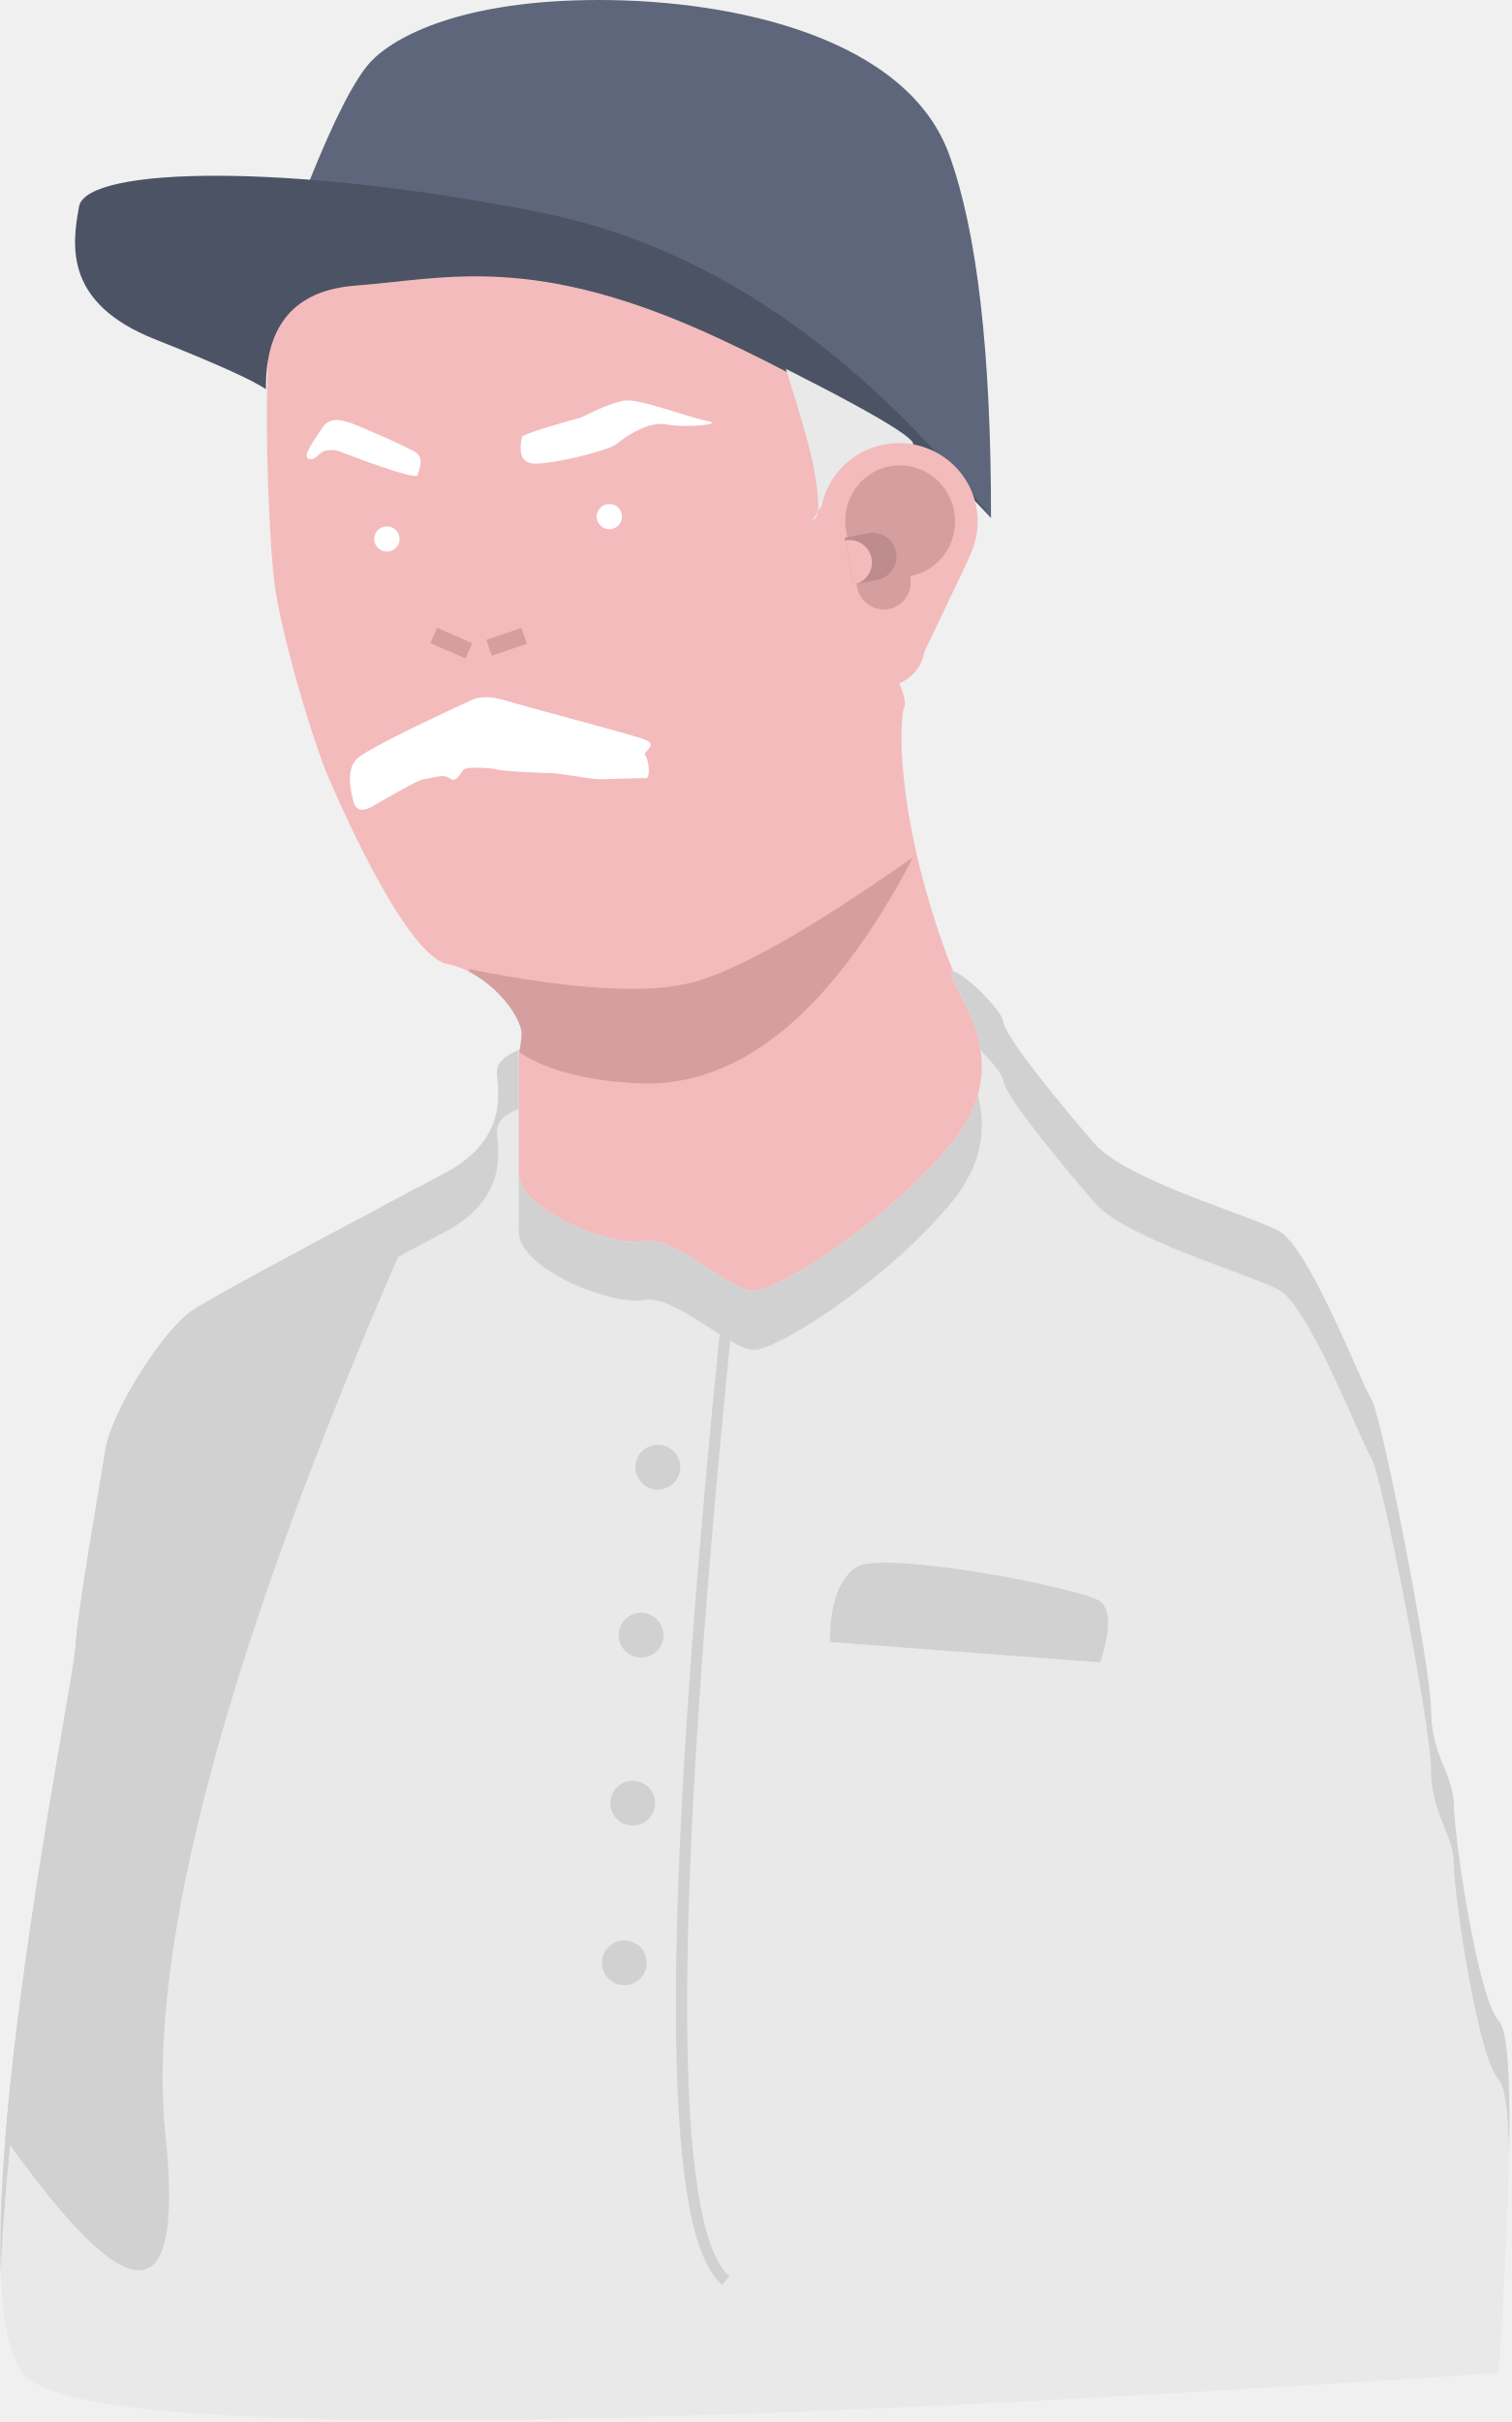
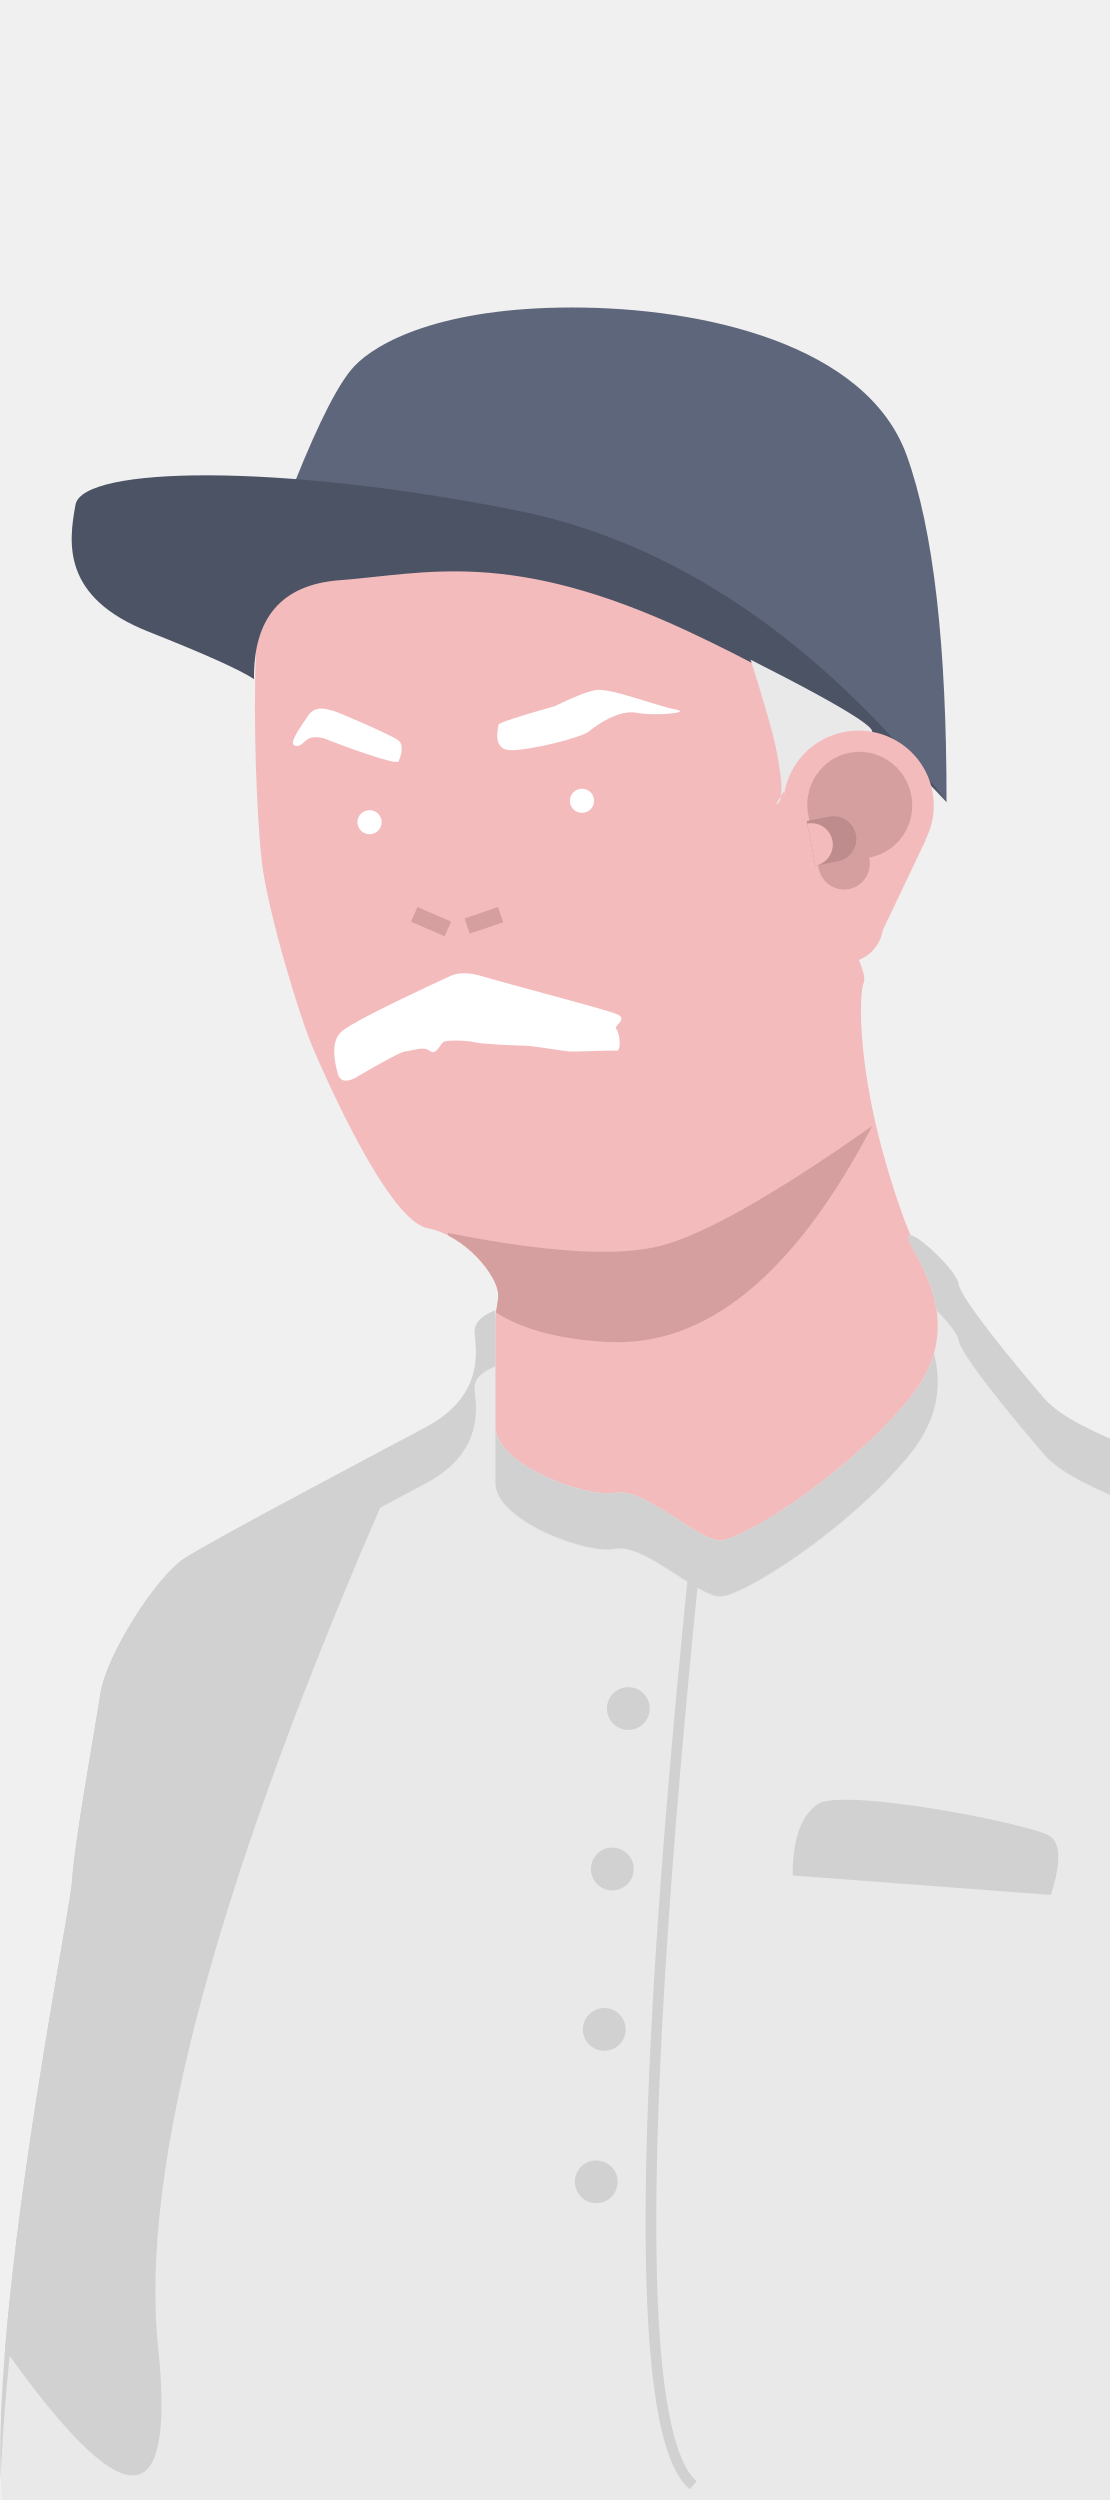
- <svg xmlns="http://www.w3.org/2000/svg" xmlns:xlink="http://www.w3.org/1999/xlink" width="540px" height="865px" viewBox="0 0 540 865" version="1.1">
+ <svg xmlns="http://www.w3.org/2000/svg" xmlns:xlink="http://www.w3.org/1999/xlink" width="415px" height="935px" viewBox="0 0 415 935" version="1.1">
  <defs>
    <path d="M12.217,6.322 C-4.525,13.099 0.586,116.289 3,135 C5.414,153.711 16.755,191.635 22.218,204.379 C27.68,217.123 50.469,268.5 64.852,271.32 C79.234,274.141 91.344,289.344 91.344,296.414 C91.344,303.484 80.509,348.158 74.2,354.5 C69.993,358.728 102.06,379.105 170.399,415.633 L287.029,354.5 C263.166,312.079 248.229,282.381 242.22,265.408 C224.282,214.738 226.47,182.573 227.981,179.662 C231.387,173.102 202.987,132.574 199.473,115.562 C195.959,98.551 197.137,70.713 191.16,63.836 C185.182,56.959 203.115,47.645 197.137,36.863 C191.16,26.082 169.277,-4.207 156.982,1.566 C144.688,7.34 122.499,23.268 91.344,22.855 C60.19,22.443 28.96,-0.454 12.217,6.322 Z" id="path-1" />
    <path d="M185.29,28.011 C180.1,30.064 177.505,32.709 177.505,35.946 C177.505,40.802 182.701,59.159 159.431,71.681 C136.162,84.202 79.332,114.079 68.898,120.906 C58.465,127.734 39.804,156.864 37.578,171.288 C35.353,185.712 27.821,227.093 26.922,241.725 C26.022,256.358 -17.145,466.742 7.953,500.469 C24.685,522.953 200.502,522.953 535.406,500.469 C540.449,422.066 540.449,380.177 535.406,374.802 C527.841,366.739 519.469,309.22 519.349,297.915 C519.23,286.61 511.311,280.255 511.18,263.872 C511.048,247.489 493.438,158.095 489.886,152.759 C486.335,147.423 467.725,98.415 456.723,92.579 C445.72,86.743 402.289,74.542 390.845,61.335 C379.401,48.128 359.196,23.604 358.445,18.079 C357.695,12.554 337.775,-5.56 339.945,1.686 C342.116,8.932 363.046,33.218 339.945,61.335 C316.845,89.452 277.904,113.927 269.44,114.079 C260.975,114.231 240.772,94.038 230.112,96.27 C219.451,98.503 185.29,85.647 185.29,71.681 C185.29,62.369 185.29,47.813 185.29,28.011 Z" id="path-3" />
    <filter x="-1.9%" y="-2.0%" width="103.9%" height="104.1%" filterUnits="objectBoundingBox" id="filter-5">
      <feOffset dx="0" dy="21" in="SourceAlpha" result="shadowOffsetInner1" />
      <feComposite in="shadowOffsetInner1" in2="SourceAlpha" operator="arithmetic" k2="-1" k3="1" result="shadowInnerInner1" />
      <feColorMatrix values="0 0 0 0 0.818   0 0 0 0 0.818   0 0 0 0 0.818  0 0 0 1 0" type="matrix" in="shadowInnerInner1" />
    </filter>
  </defs>
  <g id="Artboard" stroke="none" stroke-width="1" fill="none" fill-rule="evenodd">
-     <g id="Guy-#2">
+     <g id="Guy-#2" transform="translate(0, 115)">
      <g id="Path-24" transform="translate(95, 73)">
        <mask id="mask-2" fill="white">
          <use xlink:href="#path-1" />
        </mask>
        <use id="Mask" fill="#F4BBBC" xlink:href="#path-1" />
        <path d="M72.505,273.107 C109.249,280.436 135.703,282.063 151.865,277.988 C168.027,273.913 194.481,258.947 231.225,233.09 C201.929,289.041 168.823,315.974 131.908,313.887 C94.992,311.801 75.191,298.207 72.505,273.107 Z" fill="#D59FA0" mask="url(#mask-2)" />
      </g>
      <path d="M167.505,226.963 L154.931,232.441" id="Path-15" stroke="#D59FA0" stroke-width="6" transform="translate(161.2178, 229.7021) scale(1, -1) translate(-161.2178, -229.7021) " />
      <path d="M174.696,227.082 L187.239,231.348" id="Path-25" stroke="#D59FA0" stroke-width="6" transform="translate(180.9678, 229.2148) scale(1, -1) translate(-180.9678, -229.2148) " />
      <g id="Group-7" transform="translate(0, 347)">
        <g id="Path-9">
          <mask id="mask-4" fill="white">
            <use xlink:href="#path-3" />
          </mask>
          <g id="Mask">
            <use fill="#E9E9E9" fill-rule="evenodd" xlink:href="#path-3" />
            <use fill="black" fill-opacity="1" filter="url(#filter-5)" xlink:href="#path-3" />
          </g>
          <path d="M146.578,91.793 C81.302,240.59 52.15,348.553 59.121,415.684 C66.092,482.814 44.654,479.743 -5.195,406.473 L32.613,144.848 L156.109,49.086 L146.578,91.793 Z" fill="#D1D1D1" mask="url(#mask-4)" />
        </g>
      </g>
      <ellipse id="Oval-5" fill="#FFFFFF" cx="217.662" cy="184.5" rx="4.526" ry="4.5" />
      <ellipse id="Oval-5-Copy" fill="#FFFFFF" cx="138.208" cy="192.5" rx="4.526" ry="4.5" />
      <path d="M207.59,149.088 C193.528,153.023 186.475,155.357 186.432,156.089 C186.366,157.186 184.041,165.231 190.629,165.562 C197.218,165.893 217.447,160.954 220.308,158.521 C223.169,156.089 231.523,150.307 238.047,151.582 C244.572,152.857 259.517,151.604 252.492,150.307 C245.466,149.009 227.916,142.046 222.652,143.11 C219.142,143.82 214.122,145.812 207.59,149.088 Z" id="Path-3" fill="#FFFFFF" />
      <path d="M116.579,160.874 C119.296,160.429 120.809,160.952 122.936,161.832 C125.062,162.712 148.418,171.587 149.124,169.718 C149.83,167.848 151.352,163.72 148.896,161.832 C146.44,159.944 125.321,150.805 124.491,150.805 C123.661,150.805 118.256,148.088 115.253,152.636 C112.251,157.184 107.677,163.255 110.354,163.888 C113.031,164.521 113.862,161.318 116.579,160.874 Z" id="Path-7" fill="#FFFFFF" />
      <path d="M305.809,559.75 C315.16,553.32 387.449,567.426 393.023,571.922 C396.74,574.919 396.74,582.184 393.023,593.715 L296.457,586.43 C296.457,572.93 299.574,564.036 305.809,559.75 Z" id="Path-10" fill="#D1D1D1" />
      <path d="M110.266,65.281 C119.422,42.427 126.827,28 132.481,22 C140.961,13 165,-2.84217094e-14 214,0 C263,2.84217094e-14 324.104,13.799 339.094,55.301 C349.088,82.969 354.057,126.202 354.001,185 L322.143,151.459 L266.991,117.238 L209.125,94.956 L132.481,85.432 L110.266,65.281 Z" id="Path-21" fill="#5E667B" />
      <path d="M354.383,185.004 C305.854,123.997 252.049,87.611 192.967,75.846 C104.344,58.197 30.916,59.332 28.24,73.752 C25.564,88.172 23.199,108.404 55.387,121.182 C76.845,129.7 90.049,135.639 95,139 C94.747,115.966 105.414,103.633 127,102 C159.379,99.551 190.807,89.979 257.482,121.182 C301.933,141.984 334.233,163.258 354.383,185.004 Z" id="Path-20" fill="#4C5365" />
      <path d="M259.246,474.727 C238.178,683.315 238.178,796.568 259.246,814.484" id="Path-19" stroke="#D1D1D1" stroke-width="4" />
      <circle id="Oval-6" fill="#D1D1D1" cx="235" cy="524" r="8" />
      <circle id="Oval-6-Copy-3" fill="#D1D1D1" cx="229" cy="584" r="8" />
      <circle id="Oval-6-Copy-4" fill="#D1D1D1" cx="226" cy="644" r="8" />
      <circle id="Oval-6-Copy-5" fill="#D1D1D1" cx="223" cy="701" r="8" />
      <path d="M280.717,131.725 C285.855,147.892 289.018,158.913 290.207,164.787 C294.604,186.519 290.694,185.154 290.207,185.918 C289.18,187.529 305.791,157.111 322.51,159.224 C333.656,160.632 319.725,151.465 280.717,131.725 Z" id="Path-22" fill="#E9E9E9" />
      <path d="M230.507,264.201 C235.359,266.112 229.263,268.599 230.507,269.855 C231.751,271.111 232.598,278.221 230.507,277.967 C228.416,277.713 215.29,278.475 212.584,278.221 C209.878,277.967 199.138,276.098 196.522,276.098 C193.906,276.098 179.742,275.461 177.883,274.87 C176.024,274.278 166.86,273.641 165.612,274.87 C164.364,276.098 162.958,279.836 160.68,277.967 C158.402,276.098 153.421,278.221 151.574,278.221 C150.342,278.221 144.005,281.577 132.563,288.289 C129.162,289.934 127.071,289.3 126.289,286.384 C125.117,282.011 123.637,274.885 127.461,271.053 C130.011,268.499 143.54,261.544 168.048,250.191 C171.261,248.603 175.444,248.603 180.597,250.191 C188.326,252.573 225.656,262.289 230.507,264.201 Z" id="Path-23" fill="#FFFFFF" />
      <g id="Ear-Gray-Copy" transform="translate(323.5063, 200.5589) scale(-1, 1) rotate(-349) translate(-323.5063, -200.5589) translate(295.0063, 158.0589)">
        <path d="M6.054,45.409 C2.263,40.633 0,34.599 0,28.038 C0,12.553 12.608,0 28.161,0 C43.417,0 55.84,12.08 56.308,27.158 L56.321,27.153 L56.321,70.833 L56.318,70.834 C56.16,78.684 49.719,85 41.796,85 C35.476,85 30.098,80.98 28.101,75.368 L28.039,75.378 L5.929,45.455 L6.054,45.409 Z" id="Combined-Shape" fill="#F4BBBC" />
        <path d="M47.267,28.238 L47.27,28.238 L47.27,47.881 L47.265,47.881 C47.268,47.98 47.27,48.079 47.27,48.179 C47.27,53.603 42.945,58 37.61,58 C32.275,58 27.95,53.603 27.95,48.179 C27.95,48.078 27.952,47.978 27.955,47.879 C27.856,47.88 27.757,47.881 27.658,47.881 C16.826,47.881 8.046,38.953 8.046,27.94 C8.046,16.928 16.826,8 27.658,8 C38.489,8 47.27,16.928 47.27,27.94 C47.27,28.04 47.269,28.139 47.267,28.238 Z" id="Combined-Shape" fill="#D59FA0" />
        <path d="M39.432,46.995 C34.847,46.841 31.178,43.096 31.178,38.5 C31.178,33.904 34.847,30.159 39.432,30.005 L39.432,30 L48.275,30 L48.275,47 L39.432,47 L39.432,46.995 Z" id="Combined-Shape" fill="#BE8C8D" />
        <path d="M48.229,31 L48.275,31 L48.275,47 L48.229,47 C43.811,47 40.229,43.418 40.229,39 L40.229,39 C40.229,34.582 43.811,31 48.229,31 Z" id="Rectangle-2" fill="#F4BBBC" />
      </g>
    </g>
  </g>
</svg>
